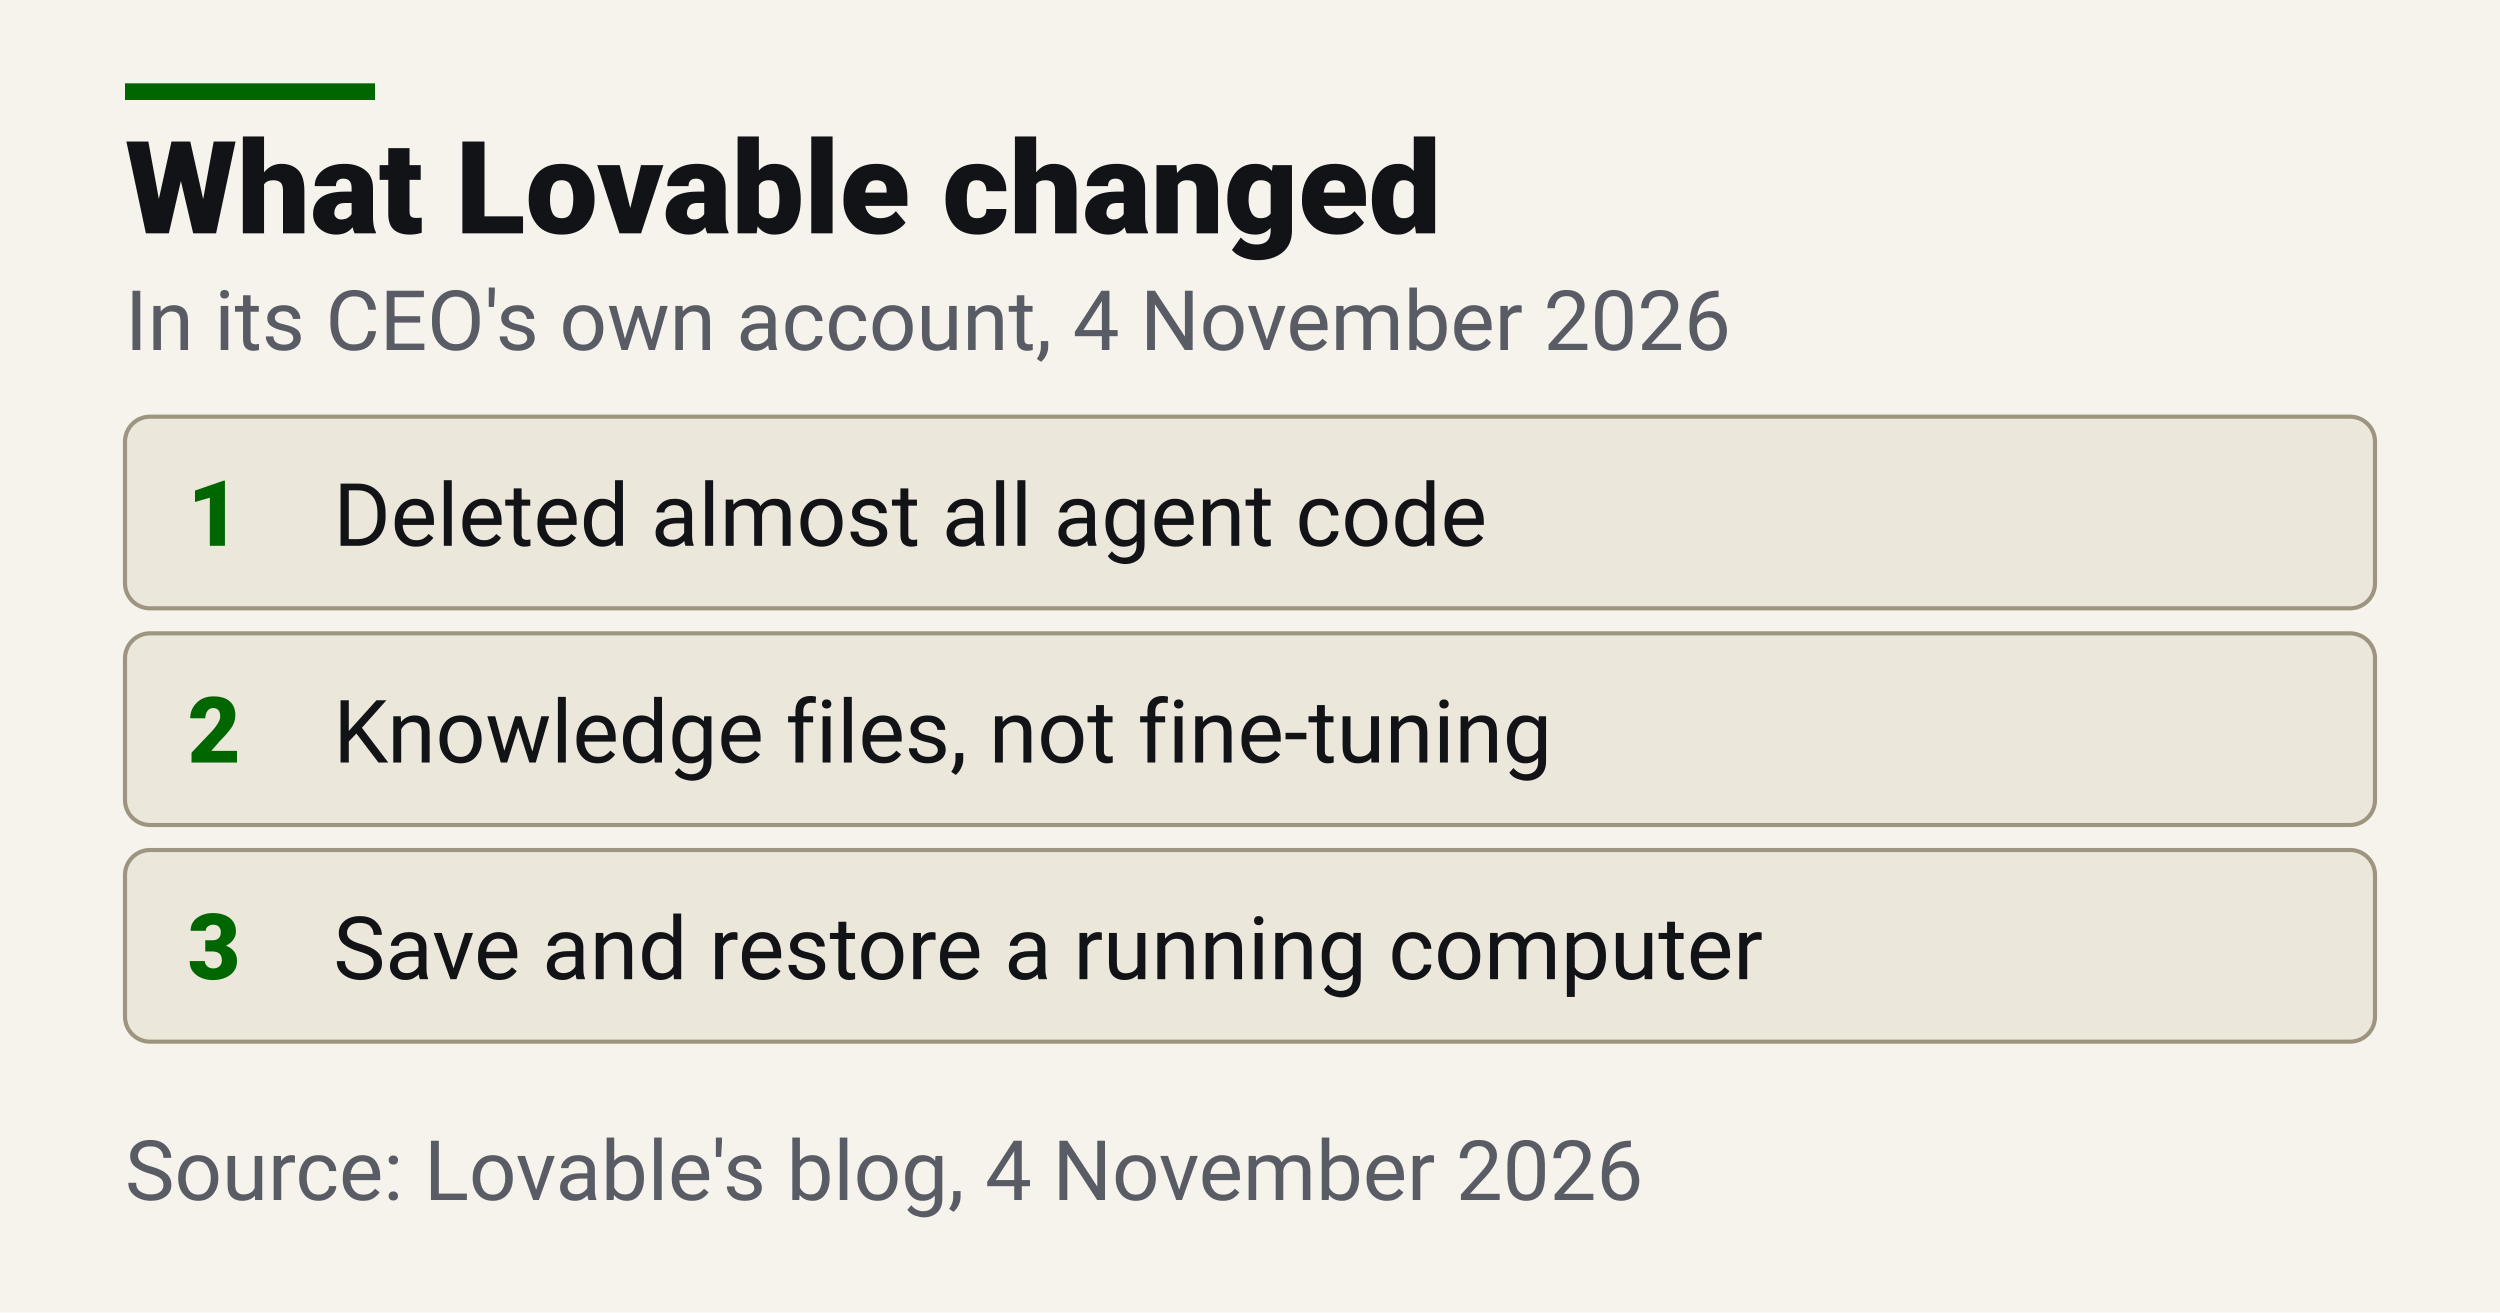
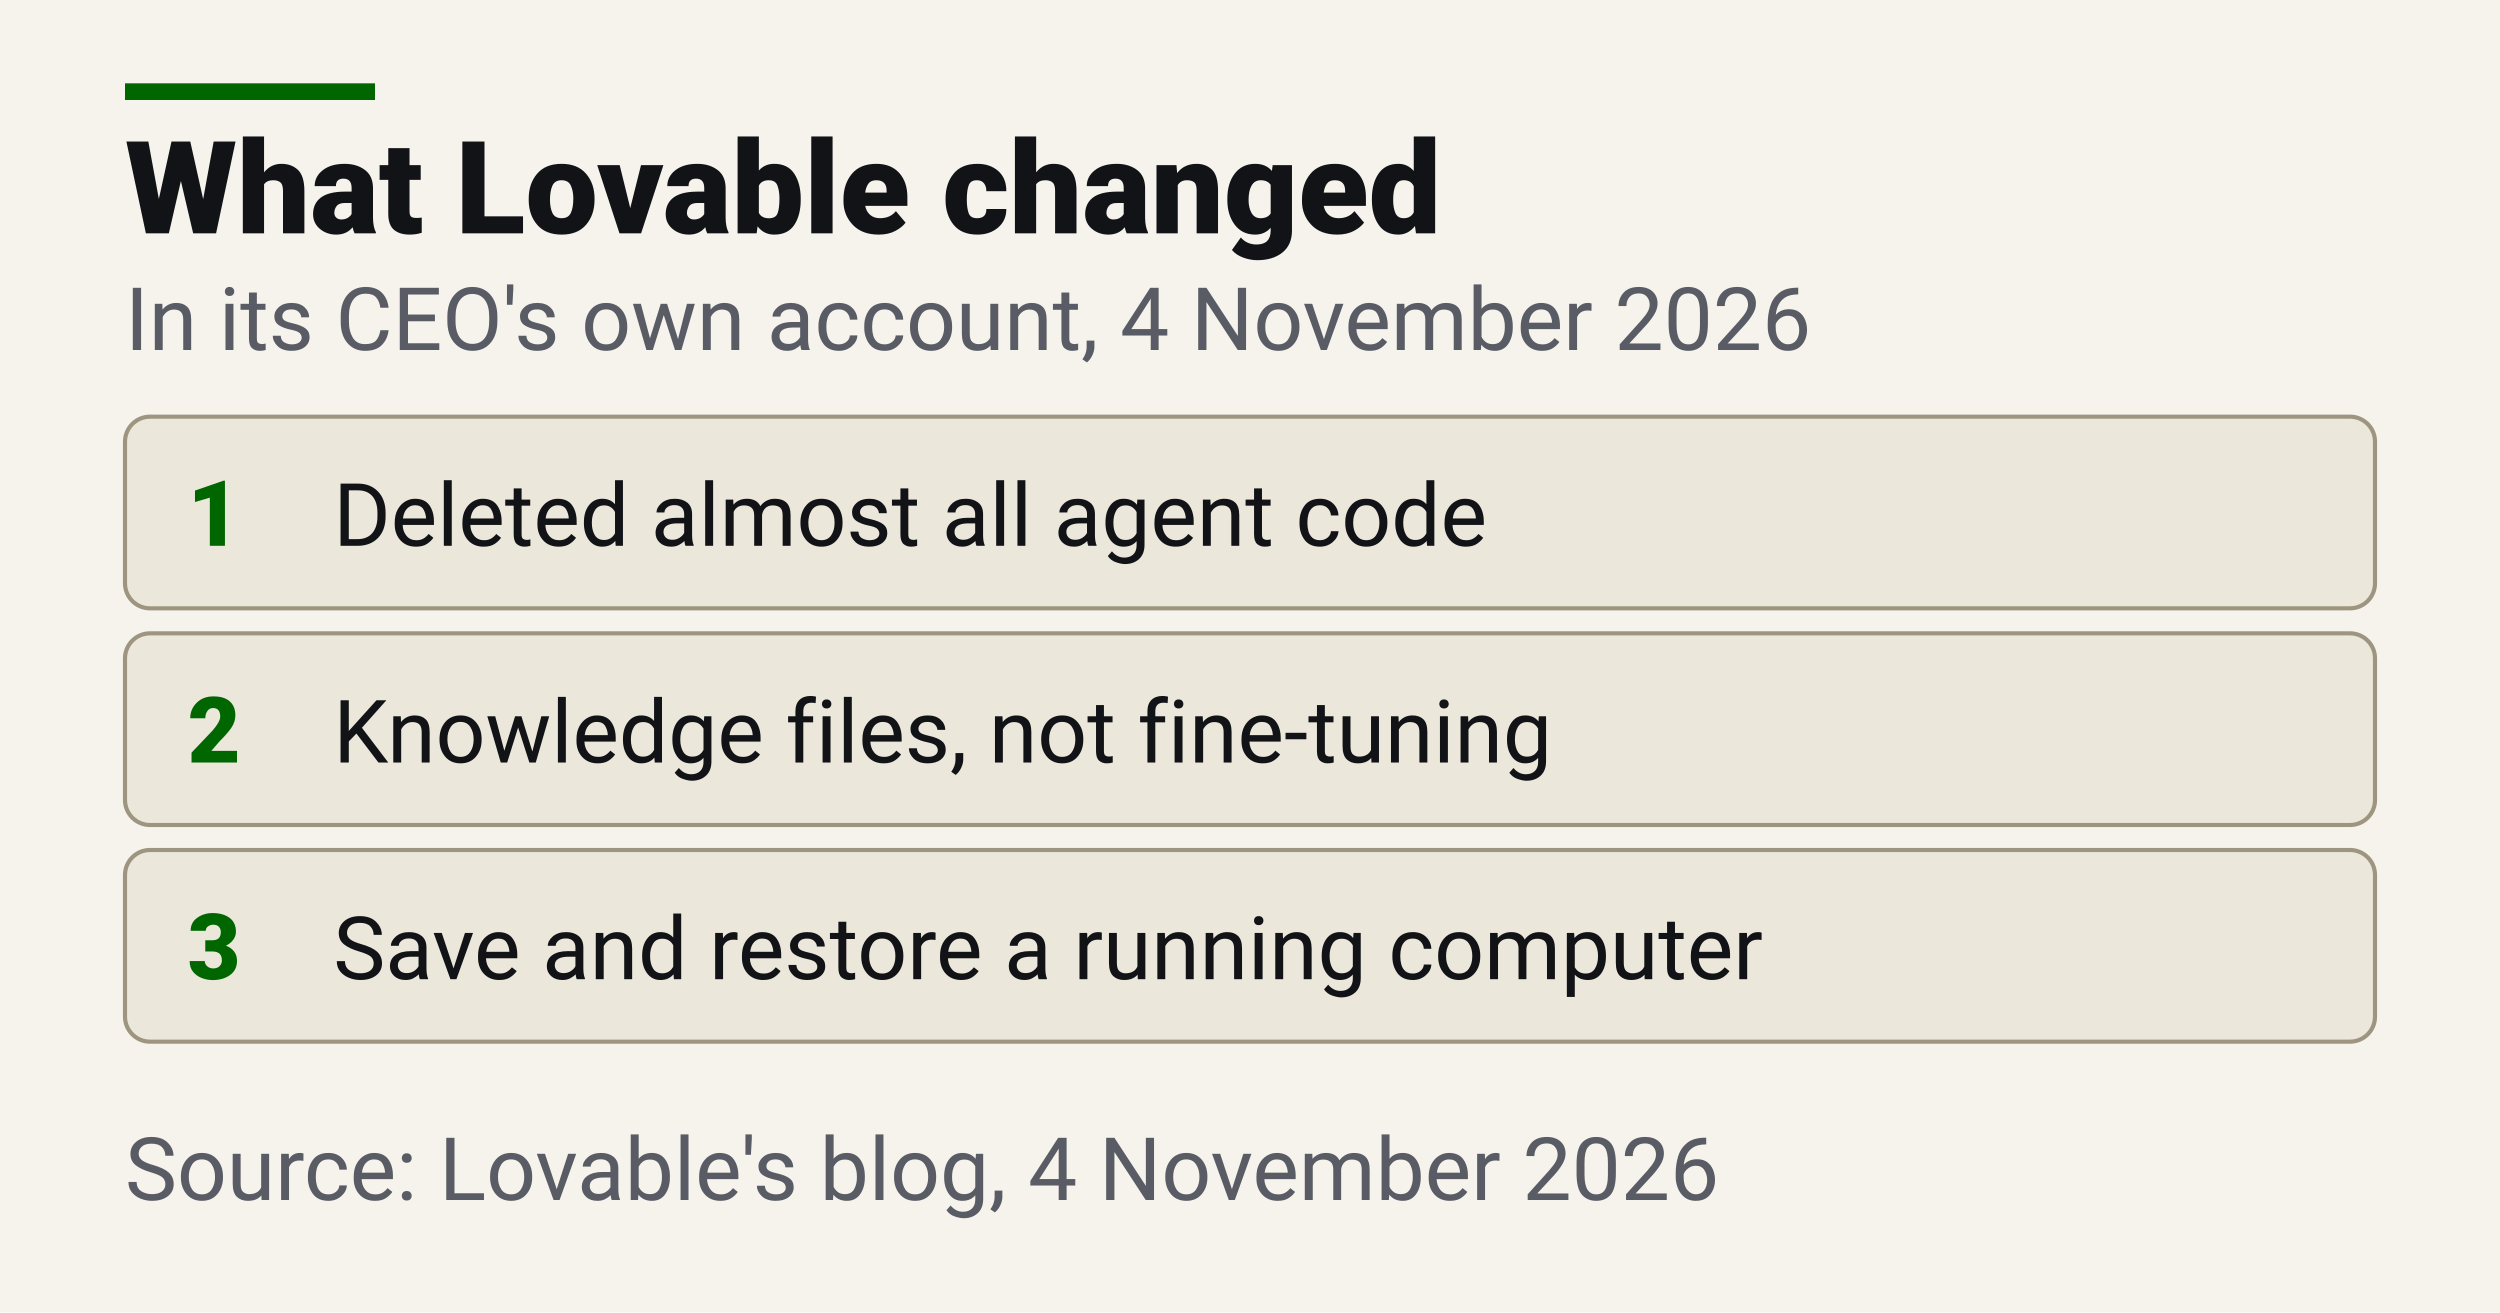
<svg xmlns="http://www.w3.org/2000/svg" viewBox="0 0 1200 630" width="1200" height="630" role="img" aria-labelledby="t">
  <style>
.bg{fill:#f6f3ec}.ink{fill:#121317}.ink3{fill:#595c64}.grn{fill:#006600}.box{fill:#ece7db;stroke:#9d9580}
text{font-family:system-ui,-apple-system,"Segoe UI",Roboto,Helvetica,Arial,sans-serif}
@media (prefers-color-scheme:dark){.bg{fill:#111214}.ink{fill:#eceae4}.ink3{fill:#a6a39a}.grn{fill:#6dbb7e}.box{fill:#1a1b1e;stroke:#5f5b51}}
</style>
  <rect class="bg" width="1200" height="630" />
  <rect class="grn" x="60" y="40" width="120" height="8" />
  <text class="ink" x="60" y="112" font-size="62" font-weight="800">What Lovable changed</text>
-   <text class="ink3" x="60" y="168" font-size="40">In its CEO's own account, 4 November 2026</text>
+   <text class="ink3" x="60" y="168" font-size="42">In its CEO's own account, 4 November 2026</text>
  <rect class="box" x="60" y="200" width="1080" height="92" rx="12" stroke-width="2" />
  <text class="grn" x="90" y="262" font-size="44" font-weight="800">1</text>
  <text class="ink" x="160" y="262" font-size="42">Deleted almost all agent code</text>
  <rect class="box" x="60" y="304" width="1080" height="92" rx="12" stroke-width="2" />
  <text class="grn" x="90" y="366" font-size="44" font-weight="800">2</text>
  <text class="ink" x="160" y="366" font-size="42">Knowledge files, not fine-tuning</text>
  <rect class="box" x="60" y="408" width="1080" height="92" rx="12" stroke-width="2" />
  <text class="grn" x="90" y="470" font-size="44" font-weight="800">3</text>
  <text class="ink" x="160" y="470" font-size="42">Save and restore a running computer</text>
-   <text class="ink3" x="60" y="576" font-size="40">Source: Lovable's blog, 4 November 2026</text>
+   <text class="ink3" x="60" y="576" font-size="42">Source: Lovable's blog, 4 November 2026</text>
</svg>
